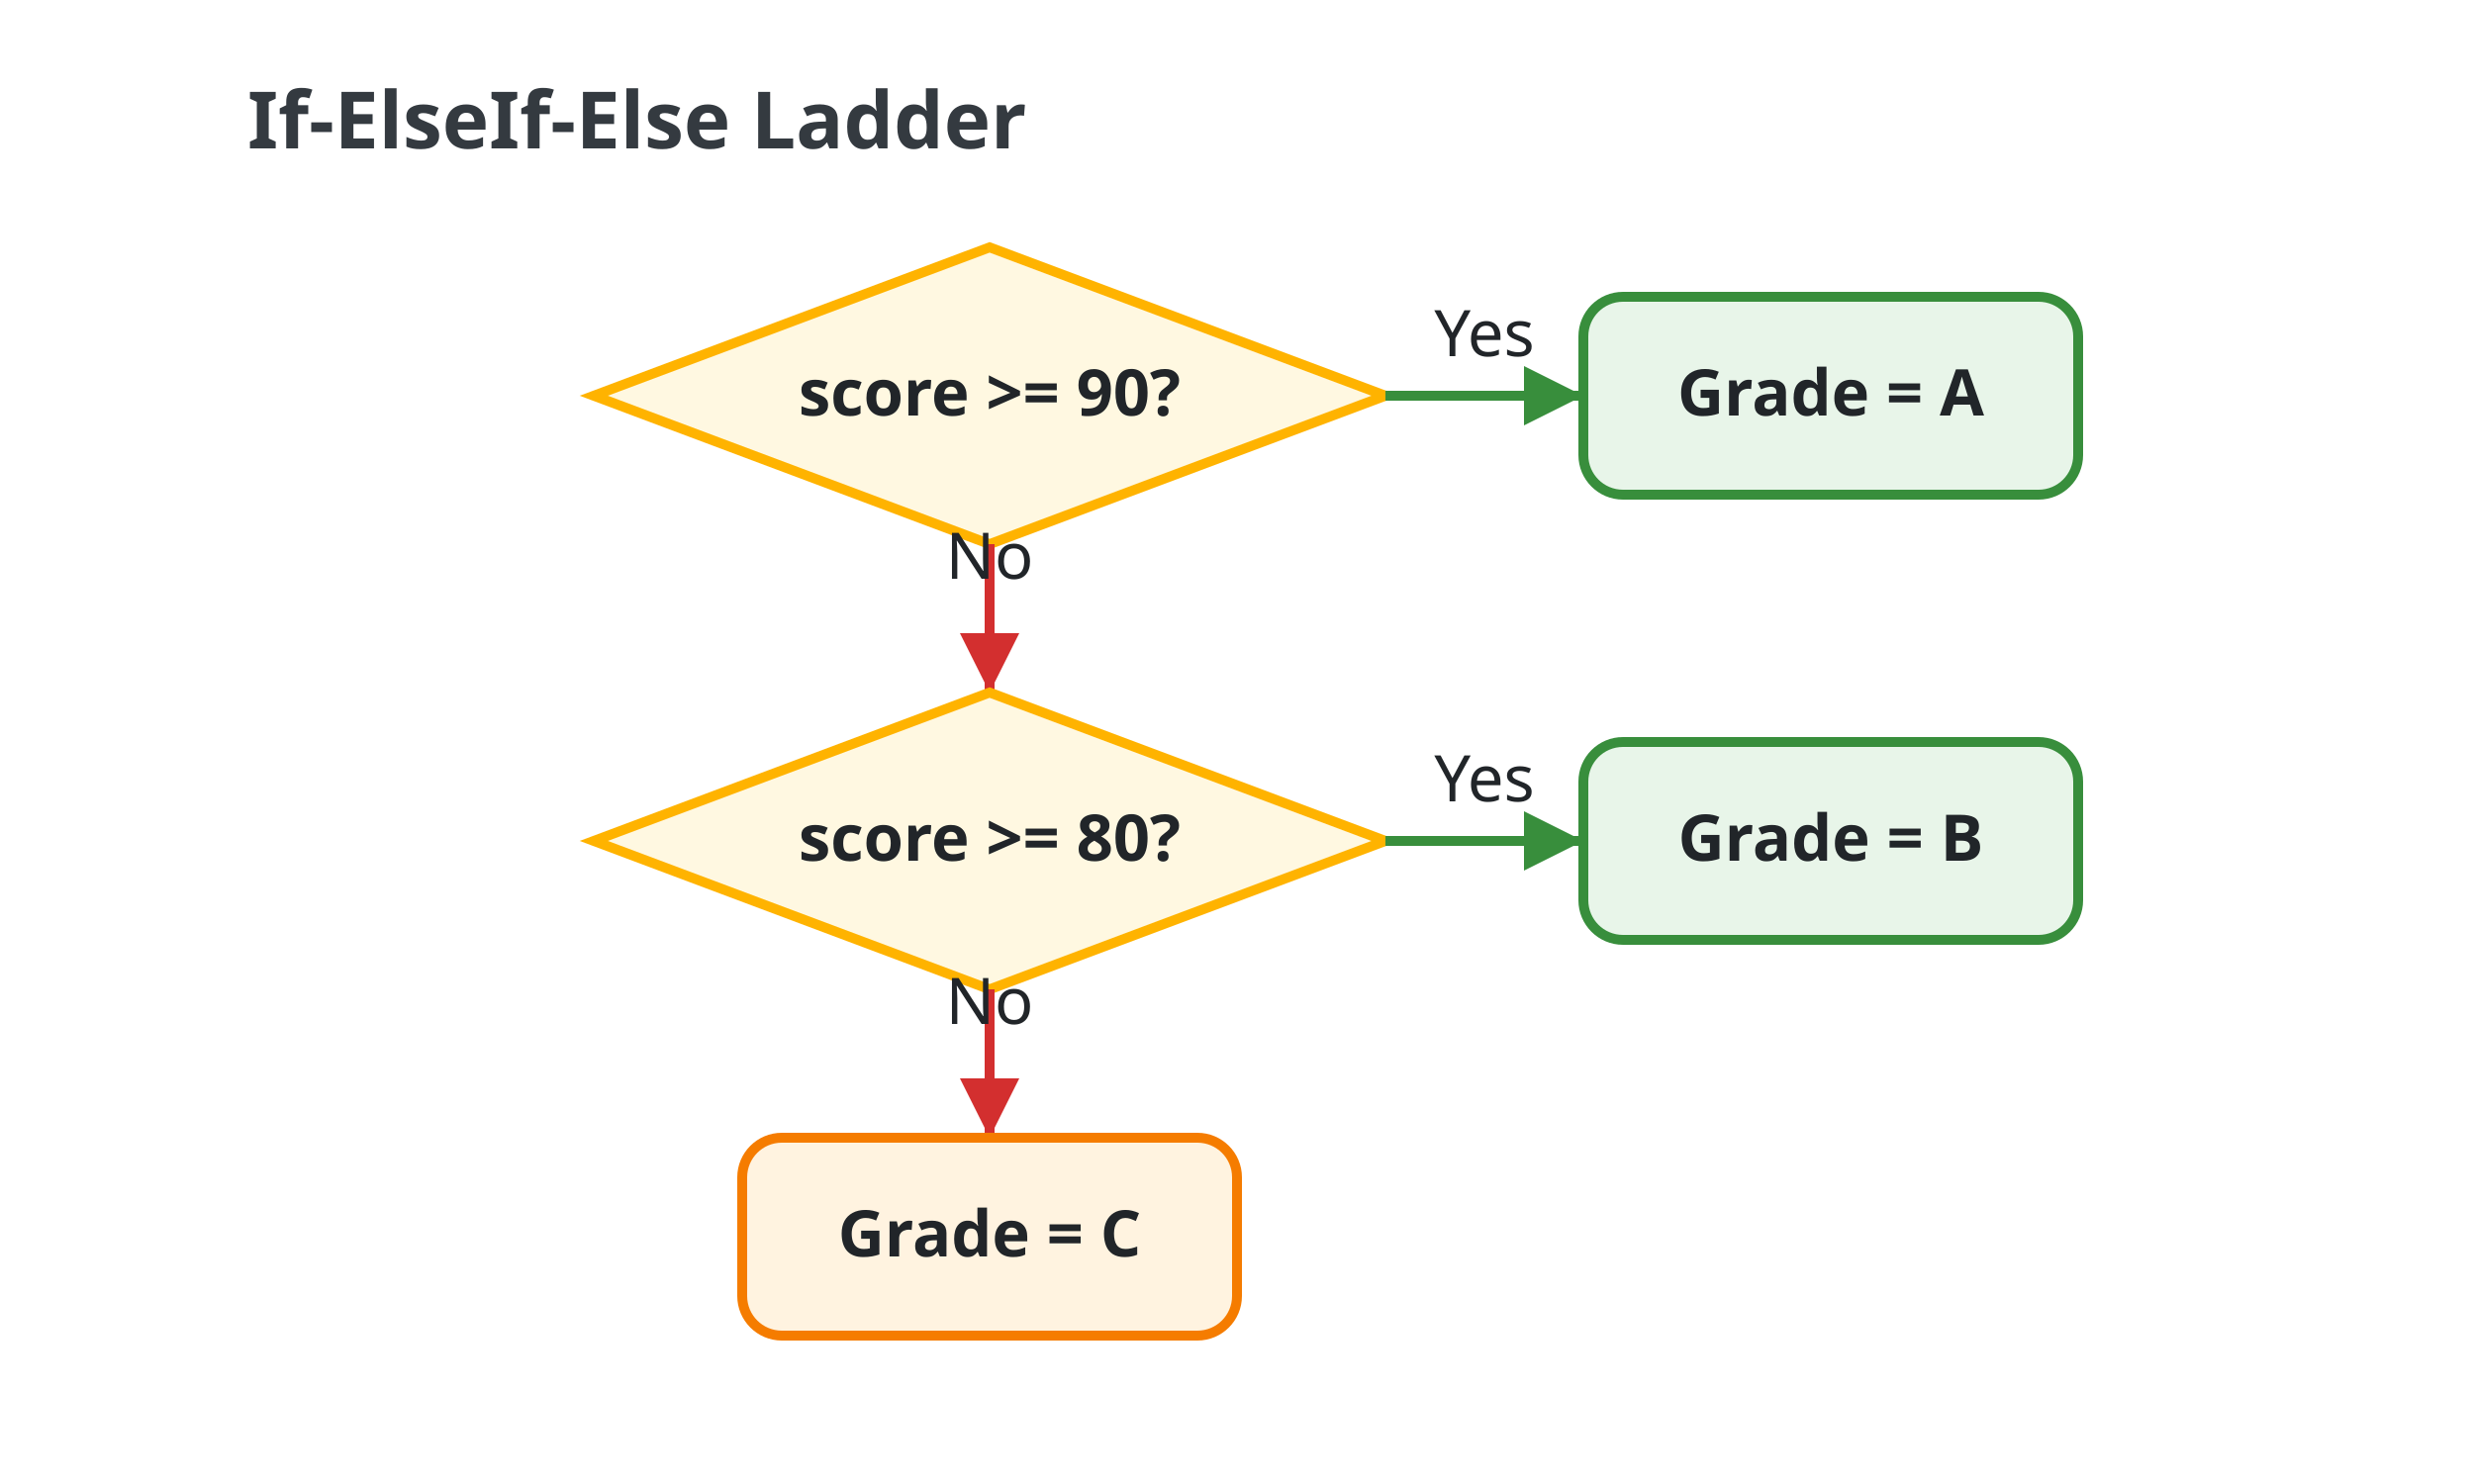
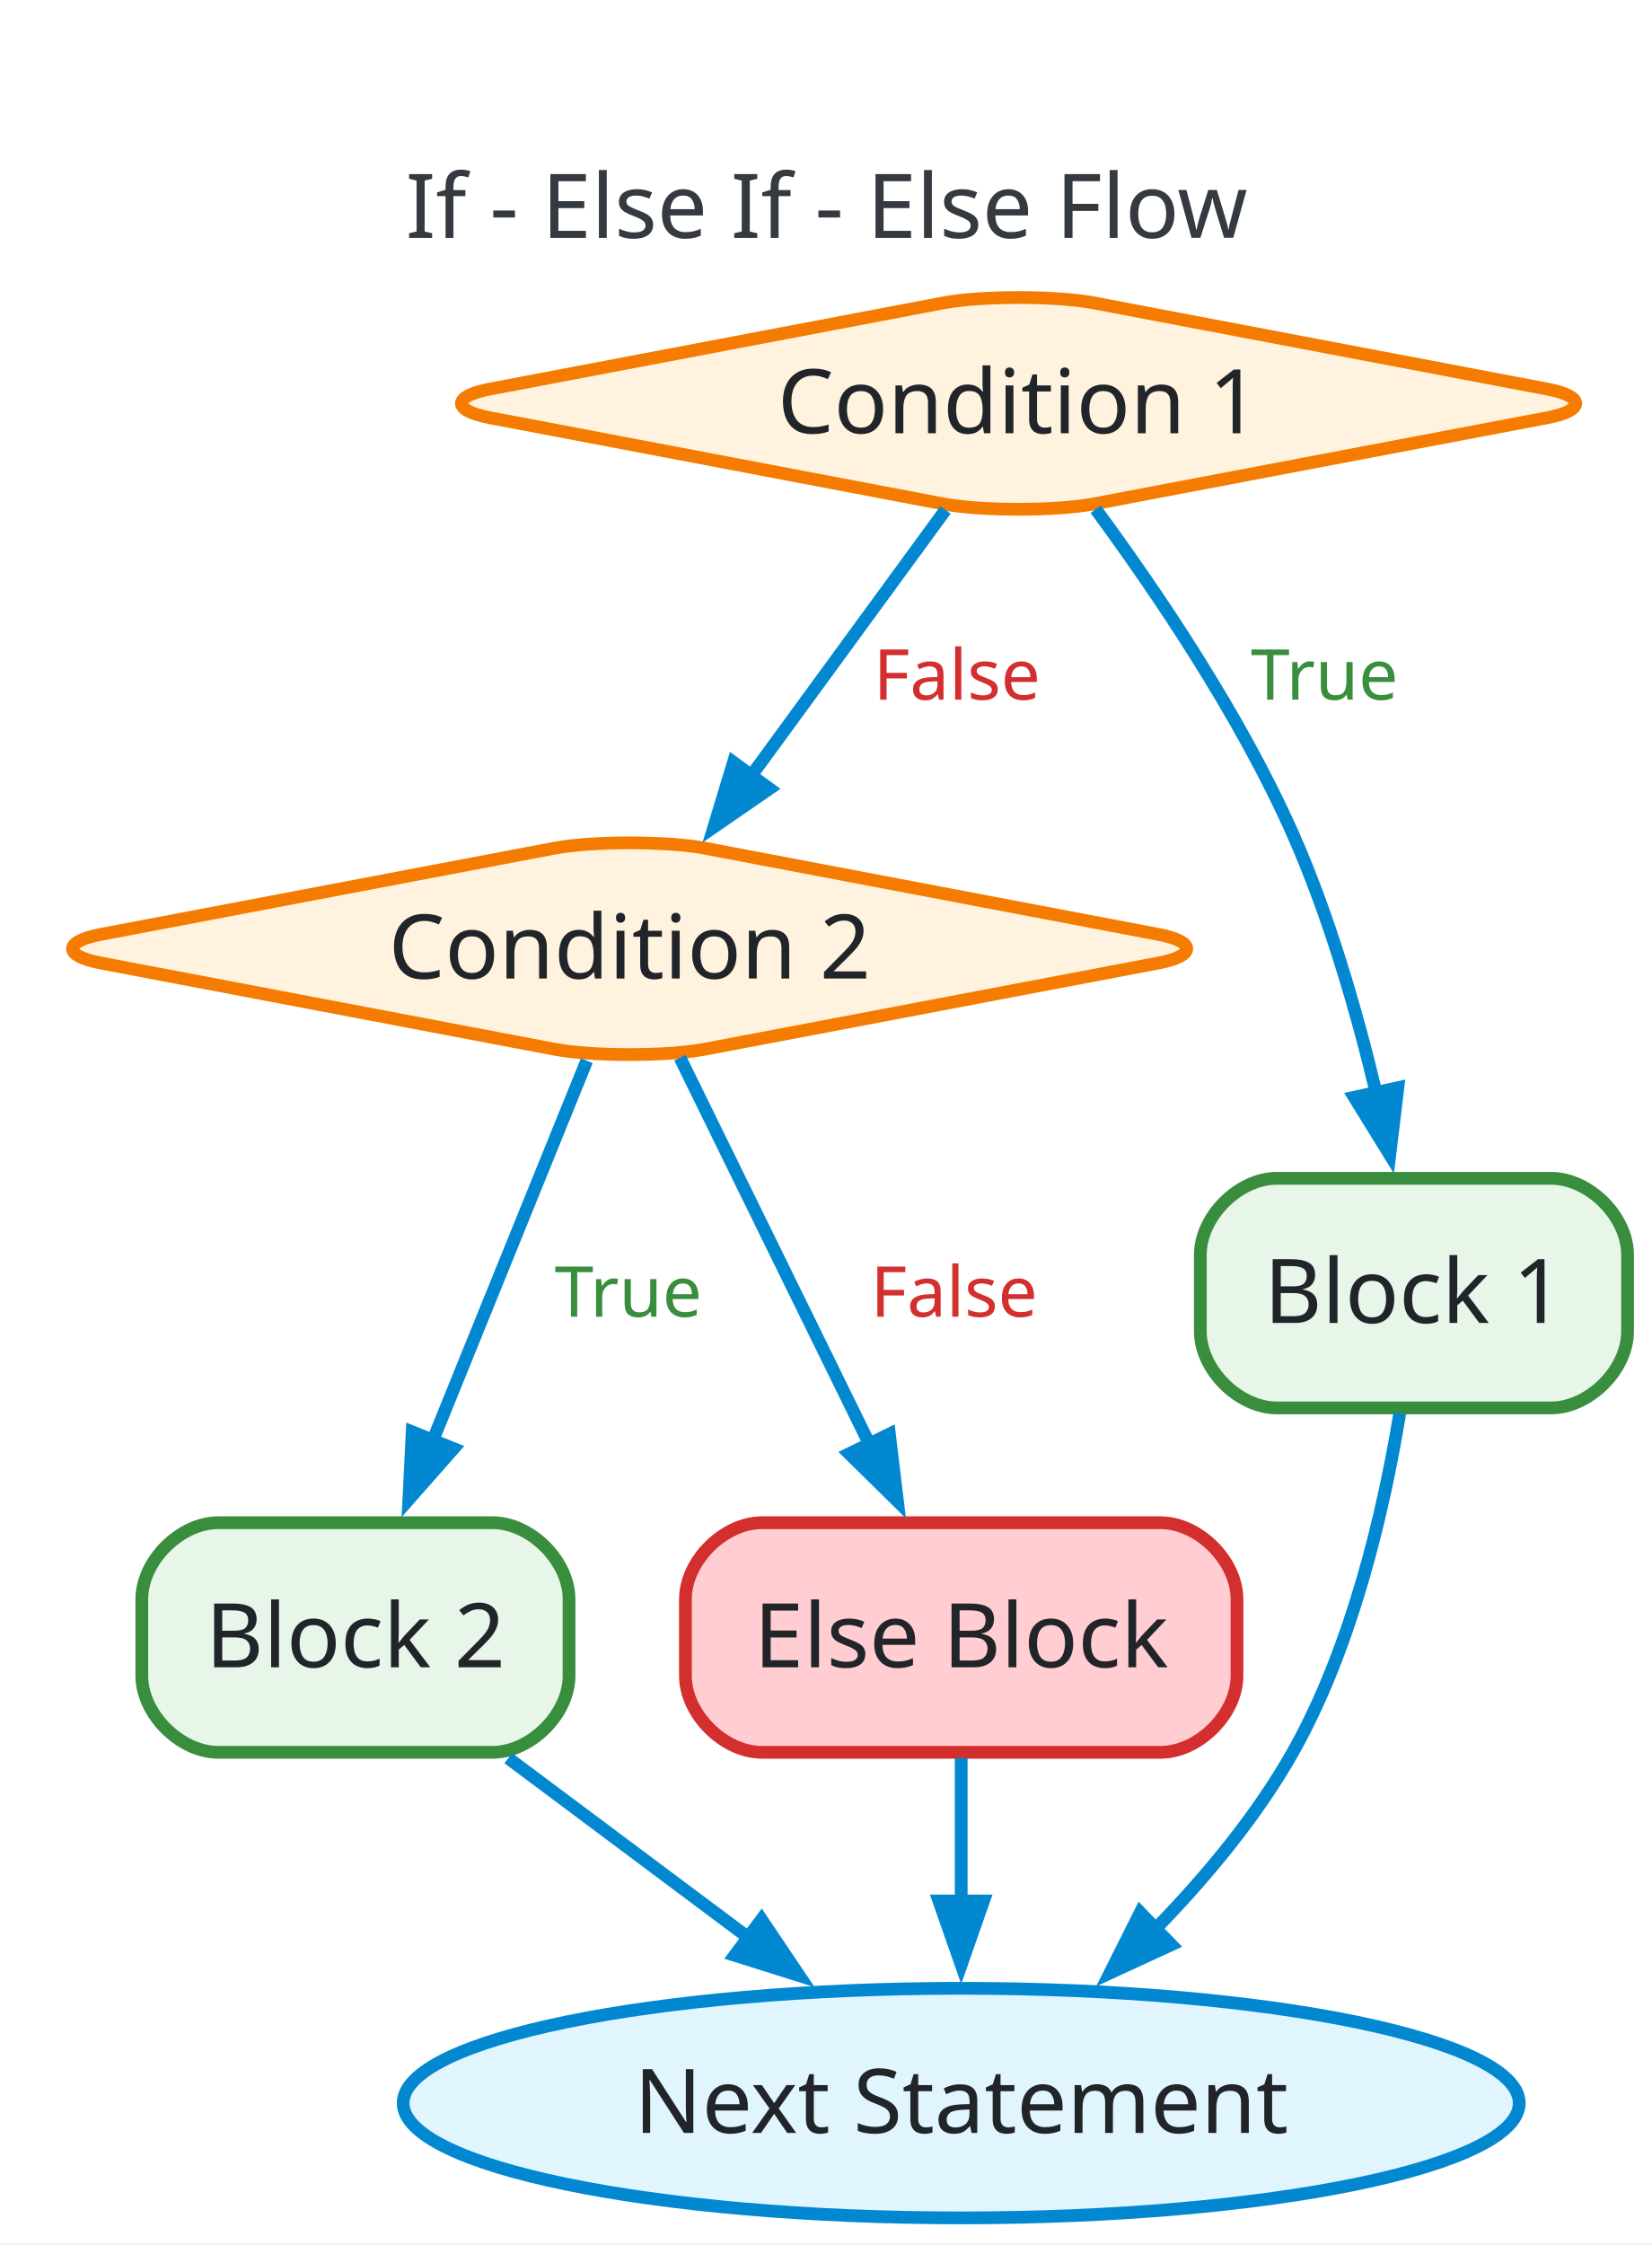
- <svg xmlns="http://www.w3.org/2000/svg" width="500" height="300">
-   <rect width="100%" height="100%" fill="#ffffff" />
-   <style>
-   .title { font-family: sans-serif; font-size: 16px; font-weight: bold; fill: #343a40; }
-   .text { font-family: sans-serif; font-size: 13px; fill: #212529; }
-   .mono { font-family: monospace; font-size: 12px; fill: #e63946; font-weight: bold; }
-   .box { fill: #f8f9fa; stroke: #adb5bd; stroke-width: 2; }
-   .box-blue { fill: #e1f5fe; stroke: #0288d1; stroke-width: 2; }
-   .box-green { fill: #e8f5e9; stroke: #388e3c; stroke-width: 2; }
-   .box-orange { fill: #fff3e0; stroke: #f57c00; stroke-width: 2; }
-   .box-red { fill: #ffebee; stroke: #d32f2f; stroke-width: 2; }
-   .diamond { fill: #fff8e1; stroke: #ffb300; stroke-width: 2; }
- </style>
-   <defs>
-     <marker id="arrow" viewBox="0 0 10 10" refX="10" refY="5" markerWidth="6" markerHeight="6" orient="auto-start-reverse">
-       <path d="M 0 0 L 10 5 L 0 10 z" fill="#adb5bd" />
-     </marker>
-     <marker id="arrow-green" viewBox="0 0 10 10" refX="10" refY="5" markerWidth="6" markerHeight="6" orient="auto-start-reverse">
-       <path d="M 0 0 L 10 5 L 0 10 z" fill="#388e3c" />
-     </marker>
-     <marker id="arrow-red" viewBox="0 0 10 10" refX="10" refY="5" markerWidth="6" markerHeight="6" orient="auto-start-reverse">
-       <path d="M 0 0 L 10 5 L 0 10 z" fill="#d32f2f" />
-     </marker>
-   </defs>
-   <text class="title" x="50" y="30">If-ElseIf-Else Ladder</text>
-   <polygon points="200.0,50 280,80.0 200.0,110 120,80.0" class="diamond" />
-   <text x="200.0" y="84.0" class="text" font-weight="bold" text-anchor="middle">score &gt;= 90?</text>
-   <line x1="280" y1="80" x2="320" y2="80" stroke="#388e3c" stroke-width="2" marker-end="url(#arrow-green)" />
-   <text x="300.0" y="72.0" class="text" font-size="11" text-anchor="middle" fill="#388e3c">Yes</text>
-   <rect x="320" y="60" width="100" height="40" rx="8" class="box-green" />
-   <text x="370.0" y="84.0" class="text" font-weight="bold" text-anchor="middle">Grade = A</text>
-   <line x1="200" y1="110" x2="200" y2="140" stroke="#d32f2f" stroke-width="2" marker-end="url(#arrow-red)" />
-   <text x="200.0" y="117.0" class="text" font-size="11" text-anchor="middle" fill="#d32f2f">No</text>
-   <polygon points="200.0,140 280,170.0 200.0,200 120,170.0" class="diamond" />
-   <text x="200.0" y="174.0" class="text" font-weight="bold" text-anchor="middle">score &gt;= 80?</text>
-   <line x1="280" y1="170" x2="320" y2="170" stroke="#388e3c" stroke-width="2" marker-end="url(#arrow-green)" />
-   <text x="300.0" y="162.0" class="text" font-size="11" text-anchor="middle" fill="#388e3c">Yes</text>
-   <rect x="320" y="150" width="100" height="40" rx="8" class="box-green" />
-   <text x="370.0" y="174.0" class="text" font-weight="bold" text-anchor="middle">Grade = B</text>
-   <line x1="200" y1="200" x2="200" y2="230" stroke="#d32f2f" stroke-width="2" marker-end="url(#arrow-red)" />
-   <text x="200.0" y="207.0" class="text" font-size="11" text-anchor="middle" fill="#d32f2f">No</text>
-   <rect x="150" y="230" width="100" height="40" rx="8" class="box-orange" />
-   <text x="200.0" y="254.0" class="text" font-weight="bold" text-anchor="middle">Grade = C</text>
+ <svg xmlns="http://www.w3.org/2000/svg" width="259pt" height="352pt" viewBox="0.00 0.00 259.00 352.00">
+   <g id="graph0" class="graph" transform="scale(1 1) rotate(0) translate(4 347.75)">
+     <polygon fill="white" stroke="none" points="-4,4 -4,-347.75 255.24,-347.75 255.24,4 -4,4" />
+     <text xml:space="preserve" text-anchor="middle" x="125.62" y="-310.45" font-family="sans-serif" font-size="14.00" fill="#343a40">If - Else If - Else Flow</text>
+     <g id="node1" class="node">
+       <path fill="#fff3e0" stroke="#f57c00" stroke-width="2" d="M143.95,-300.26C143.95,-300.26 72.79,-286.74 72.79,-286.74 66.89,-285.62 66.89,-283.38 72.79,-282.26 72.79,-282.26 143.95,-268.74 143.95,-268.74 149.85,-267.62 161.63,-267.62 167.53,-268.74 167.53,-268.74 238.69,-282.26 238.69,-282.26 244.59,-283.38 244.59,-285.62 238.69,-286.74 238.69,-286.74 167.53,-300.26 167.53,-300.26 161.63,-301.38 149.85,-301.38 143.95,-300.26" />
+       <text xml:space="preserve" text-anchor="middle" x="155.74" y="-279.82" font-family="sans-serif" font-size="14.00" fill="#212529">Condition 1</text>
+     </g>
+     <g id="node2" class="node">
+       <path fill="#fff3e0" stroke="#f57c00" stroke-width="2" d="M82.95,-214.76C82.95,-214.76 11.79,-201.24 11.79,-201.24 5.89,-200.12 5.89,-197.88 11.79,-196.76 11.79,-196.76 82.95,-183.24 82.95,-183.24 88.85,-182.12 100.63,-182.12 106.53,-183.24 106.53,-183.24 177.69,-196.76 177.69,-196.76 183.59,-197.88 183.59,-200.12 177.69,-201.24 177.69,-201.24 106.53,-214.76 106.53,-214.76 100.63,-215.88 88.85,-215.88 82.95,-214.76" />
+       <text xml:space="preserve" text-anchor="middle" x="94.74" y="-194.32" font-family="sans-serif" font-size="14.00" fill="#212529">Condition 2</text>
+     </g>
+     <g id="edge2" class="edge">
+       <path fill="none" stroke="#0288d1" stroke-width="2" d="M144.27,-267.79C135.66,-256.01 123.69,-239.63 113.67,-225.92" />
+       <polygon fill="#0288d1" stroke="#0288d1" stroke-width="2" points="116.67,-224.09 107.95,-218.08 111.02,-228.22 116.67,-224.09" />
+       <text xml:space="preserve" text-anchor="middle" x="144.64" y="-238.05" font-family="sans-serif" font-size="11.00" fill="#d32f2f"> False</text>
+     </g>
+     <g id="node3" class="node">
+       <path fill="#e8f5e9" stroke="#388e3c" stroke-width="2" d="M239.24,-163C239.24,-163 196.24,-163 196.24,-163 190.24,-163 184.24,-157 184.24,-151 184.24,-151 184.24,-139 184.24,-139 184.24,-133 190.24,-127 196.24,-127 196.24,-127 239.24,-127 239.24,-127 245.24,-127 251.24,-133 251.24,-139 251.24,-139 251.24,-151 251.24,-151 251.24,-157 245.24,-163 239.24,-163" />
+       <text xml:space="preserve" text-anchor="middle" x="217.74" y="-140.32" font-family="sans-serif" font-size="14.00" fill="#212529">Block 1</text>
+     </g>
+     <g id="edge1" class="edge">
+       <path fill="none" stroke="#0288d1" stroke-width="2" d="M167.83,-267.91C177.4,-254.92 190.49,-235.6 198.74,-217 204.46,-204.1 208.79,-189.1 211.85,-176.22" />
+       <polygon fill="#0288d1" stroke="#0288d1" stroke-width="2" points="215.22,-177.21 213.95,-166.69 208.38,-175.71 215.22,-177.21" />
+       <text xml:space="preserve" text-anchor="middle" x="202.28" y="-238.05" font-family="sans-serif" font-size="11.00" fill="#388e3c"> True</text>
+     </g>
+     <g id="node4" class="node">
+       <path fill="#e8f5e9" stroke="#388e3c" stroke-width="2" d="M73.24,-109C73.24,-109 30.24,-109 30.24,-109 24.24,-109 18.24,-103 18.24,-97 18.24,-97 18.24,-85 18.24,-85 18.24,-79 24.24,-73 30.24,-73 30.24,-73 73.24,-73 73.24,-73 79.24,-73 85.24,-79 85.24,-85 85.24,-85 85.24,-97 85.24,-97 85.24,-103 79.24,-109 73.24,-109" />
+       <text xml:space="preserve" text-anchor="middle" x="51.74" y="-86.33" font-family="sans-serif" font-size="14.00" fill="#212529">Block 2</text>
+     </g>
+     <g id="edge3" class="edge">
+       <path fill="none" stroke="#0288d1" stroke-width="2" d="M88.02,-181.44C81.55,-165.48 71.61,-140.99 63.78,-121.67" />
+       <polygon fill="#0288d1" stroke="#0288d1" stroke-width="2" points="67.13,-120.62 60.12,-112.67 60.64,-123.25 67.13,-120.62" />
+       <text xml:space="preserve" text-anchor="middle" x="93.1" y="-141.3" font-family="sans-serif" font-size="11.00" fill="#388e3c"> True</text>
+     </g>
+     <g id="node5" class="node">
+       <path fill="#ffcdd2" stroke="#d32f2f" stroke-width="2" d="M177.99,-109C177.99,-109 115.49,-109 115.49,-109 109.49,-109 103.49,-103 103.49,-97 103.49,-97 103.49,-85 103.49,-85 103.49,-79 109.49,-73 115.49,-73 115.49,-73 177.99,-73 177.99,-73 183.99,-73 189.99,-79 189.99,-85 189.99,-85 189.99,-97 189.99,-97 189.99,-103 183.99,-109 177.99,-109" />
+       <text xml:space="preserve" text-anchor="middle" x="146.74" y="-86.33" font-family="sans-serif" font-size="14.00" fill="#212529">Else Block</text>
+     </g>
+     <g id="edge4" class="edge">
+       <path fill="none" stroke="#0288d1" stroke-width="2" d="M102.64,-181.9C110.51,-165.86 122.77,-140.87 132.36,-121.31" />
+       <polygon fill="#0288d1" stroke="#0288d1" stroke-width="2" points="135.48,-122.9 136.74,-112.39 129.19,-119.82 135.48,-122.9" />
+       <text xml:space="preserve" text-anchor="middle" x="144.19" y="-141.3" font-family="sans-serif" font-size="11.00" fill="#d32f2f"> False</text>
+     </g>
+     <g id="node6" class="node">
+       <ellipse fill="#e1f5fe" stroke="#0288d1" stroke-width="2" cx="146.74" cy="-18" rx="87.51" ry="18" />
+       <text xml:space="preserve" text-anchor="middle" x="146.74" y="-13.32" font-family="sans-serif" font-size="14.00" fill="#212529">Next Statement</text>
+     </g>
+     <g id="edge5" class="edge">
+       <path fill="none" stroke="#0288d1" stroke-width="2" d="M215.51,-126.13C213.06,-111.18 208.15,-89.67 198.74,-73 193.08,-62.98 185.13,-53.44 177.15,-45.25" />
+       <polygon fill="#0288d1" stroke="#0288d1" stroke-width="2" points="179.69,-42.83 170.07,-38.4 174.82,-47.87 179.69,-42.83" />
+     </g>
+     <g id="edge6" class="edge">
+       <path fill="none" stroke="#0288d1" stroke-width="2" d="M75.71,-72.08C87.22,-63.48 101.2,-53.04 113.69,-43.7" />
+       <polygon fill="#0288d1" stroke="#0288d1" stroke-width="2" points="115.42,-46.78 121.33,-37.99 111.23,-41.17 115.42,-46.78" />
+     </g>
+     <g id="edge7" class="edge">
+       <path fill="none" stroke="#0288d1" stroke-width="2" d="M146.74,-72.08C146.74,-65.22 146.74,-57.18 146.74,-49.47" />
+       <polygon fill="#0288d1" stroke="#0288d1" stroke-width="2" points="150.24,-49.69 146.74,-39.69 143.24,-49.69 150.24,-49.69" />
+     </g>
+   </g>
</svg>
